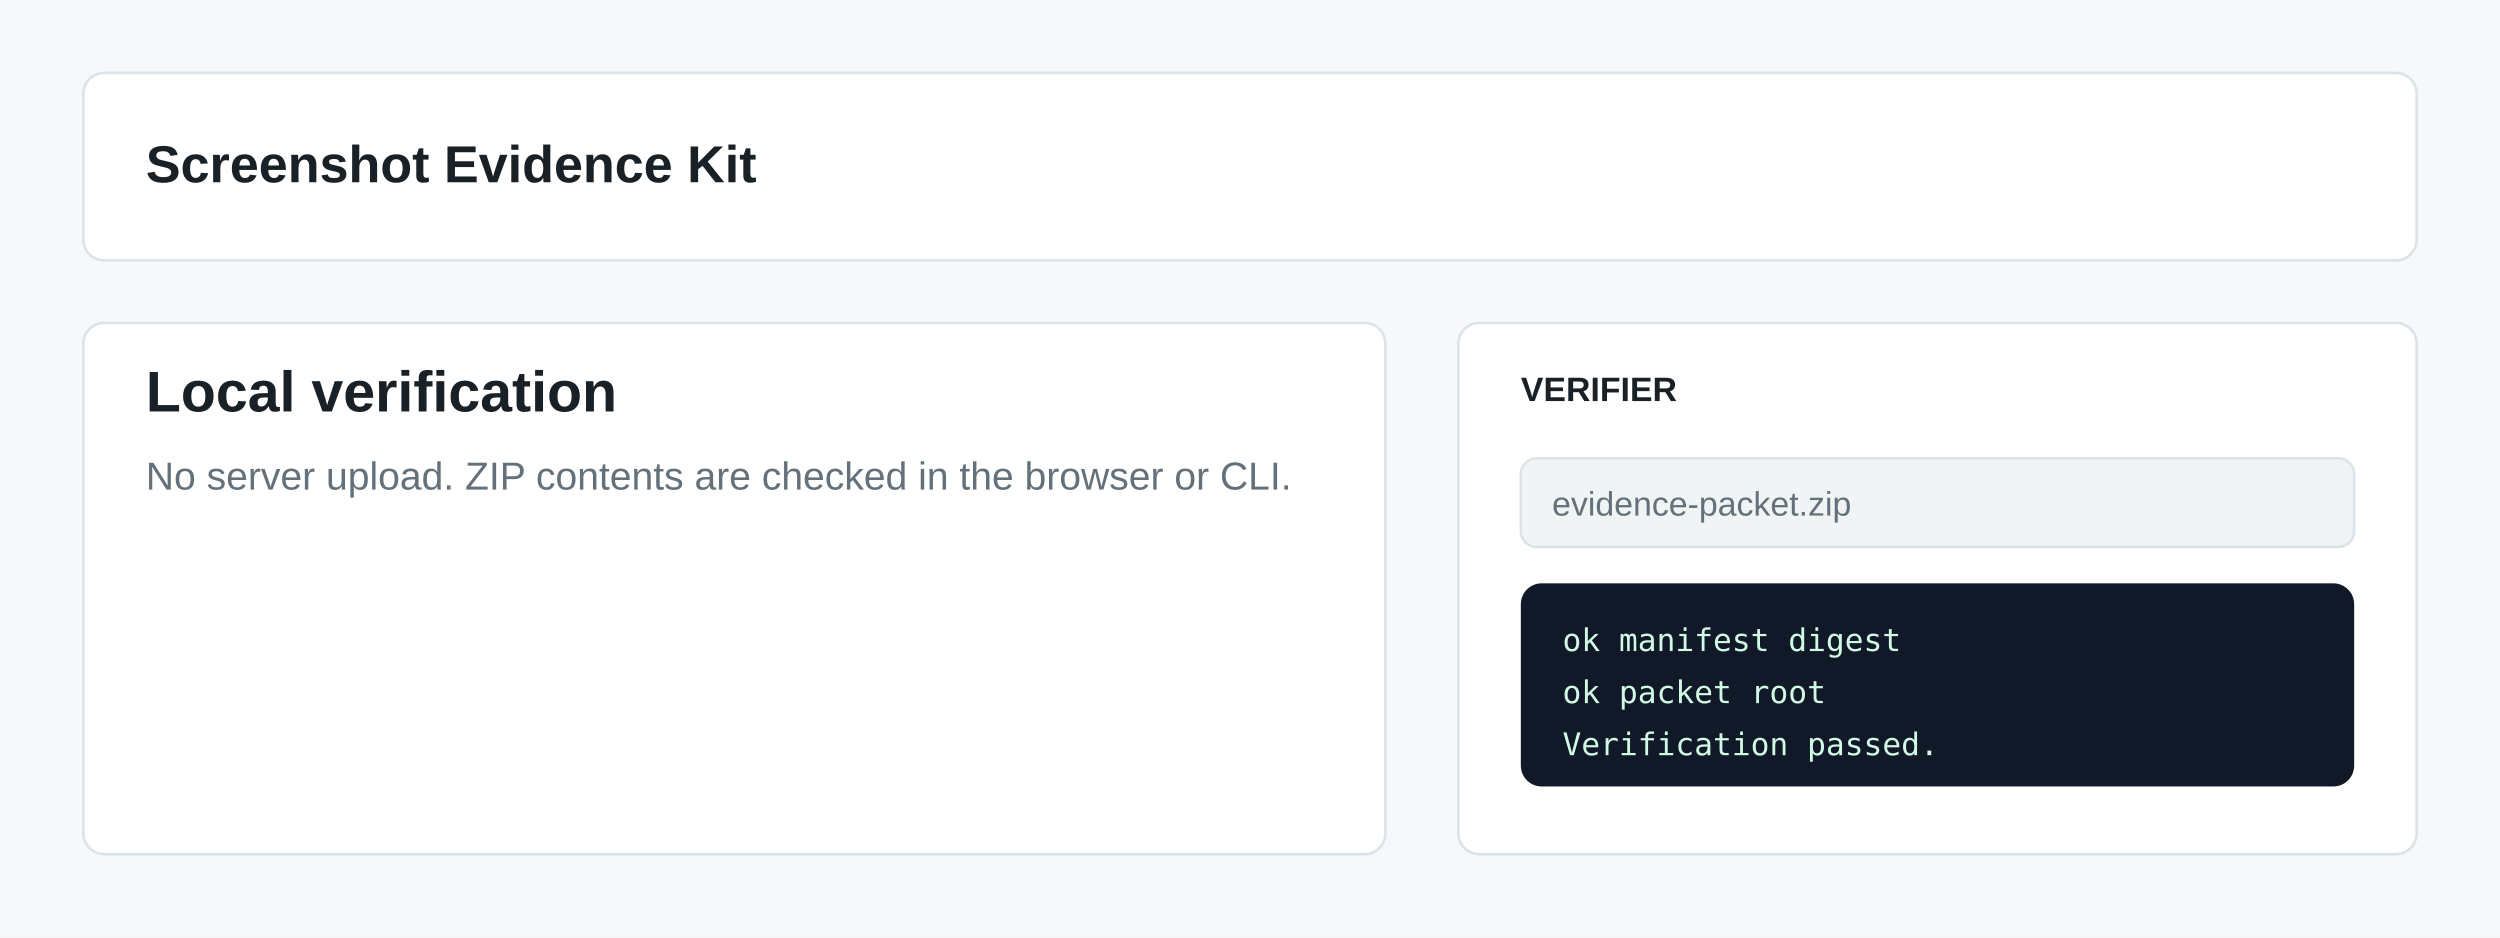
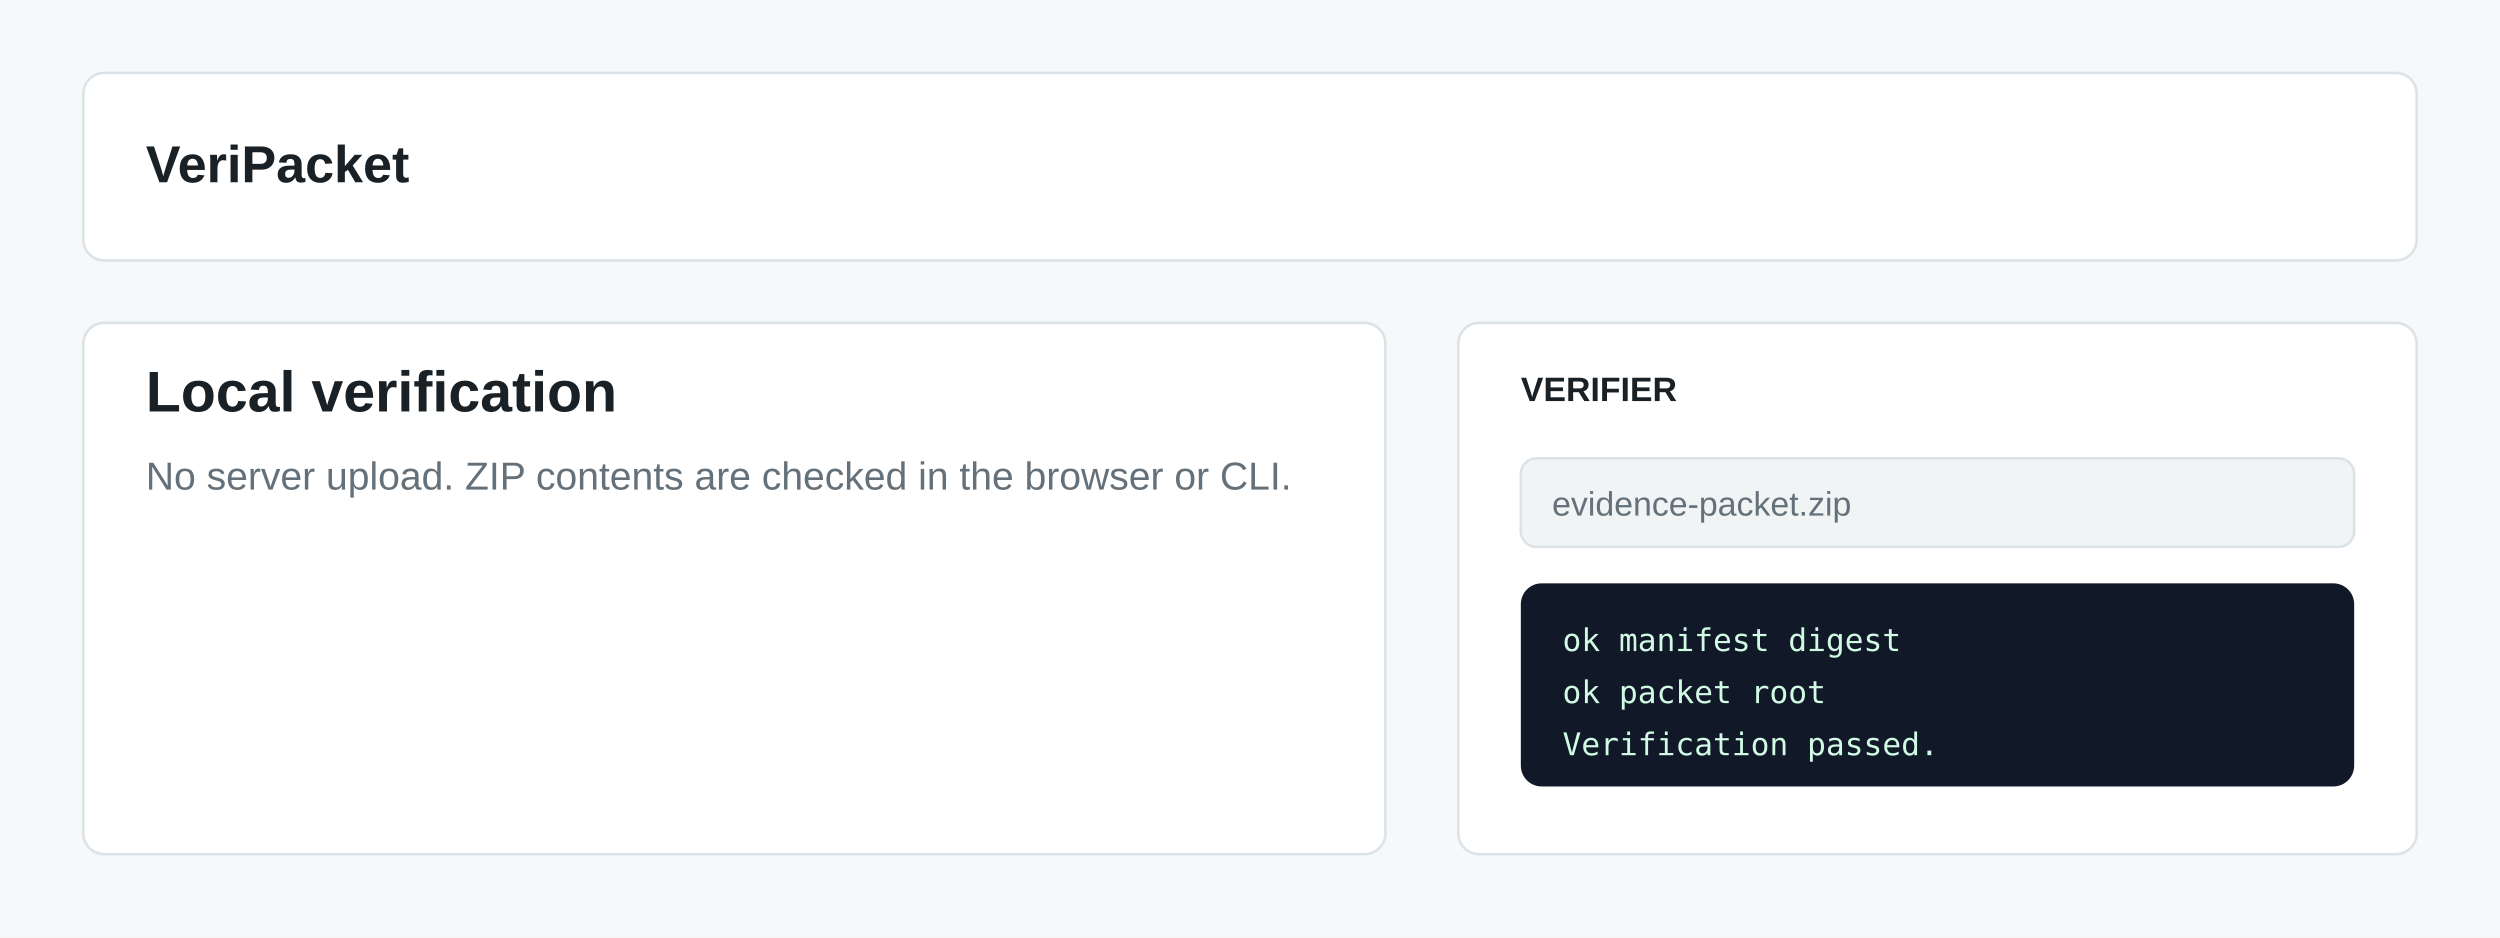
<svg xmlns="http://www.w3.org/2000/svg" width="960" height="360" viewBox="0 0 960 360" role="img" aria-labelledby="title desc">
  <rect width="960" height="360" fill="#f7f8fa" />
  <rect x="32" y="28" width="896" height="72" rx="8" fill="#ffffff" stroke="#dce3e7" />
-   <text x="56" y="70" fill="#192126" font-family="Arial, sans-serif" font-size="20" font-weight="700">Screenshot Evidence Kit</text>
+   <text x="56" y="70" fill="#192126" font-family="Arial, sans-serif" font-size="20" font-weight="700">VeriPacket</text>
  <rect x="560" y="124" width="368" height="204" rx="8" fill="#ffffff" stroke="#dce3e7" />
  <text x="584" y="154" fill="#192126" font-family="Arial, sans-serif" font-size="13" font-weight="700">VERIFIER</text>
  <rect x="584" y="176" width="320" height="34" rx="6" fill="#f0f4f5" stroke="#dce3e7" />
  <text x="596" y="198" fill="#64717a" font-family="Arial, sans-serif" font-size="13">evidence-packet.zip</text>
  <rect x="584" y="224" width="320" height="78" rx="8" fill="#111827" />
  <text x="600" y="250" fill="#d1fae5" font-family="SFMono-Regular, Consolas, monospace" font-size="12">ok manifest digest</text>
  <text x="600" y="270" fill="#d1fae5" font-family="SFMono-Regular, Consolas, monospace" font-size="12">ok packet root</text>
  <text x="600" y="290" fill="#d1fae5" font-family="SFMono-Regular, Consolas, monospace" font-size="12">Verification passed.</text>
  <rect x="32" y="124" width="500" height="204" rx="8" fill="#ffffff" stroke="#dce3e7" />
  <text x="56" y="158" fill="#192126" font-family="Arial, sans-serif" font-size="22" font-weight="700">Local verification</text>
  <text x="56" y="188" fill="#64717a" font-family="Arial, sans-serif" font-size="15">No server upload. ZIP contents are checked in the browser or CLI.</text>
</svg>
